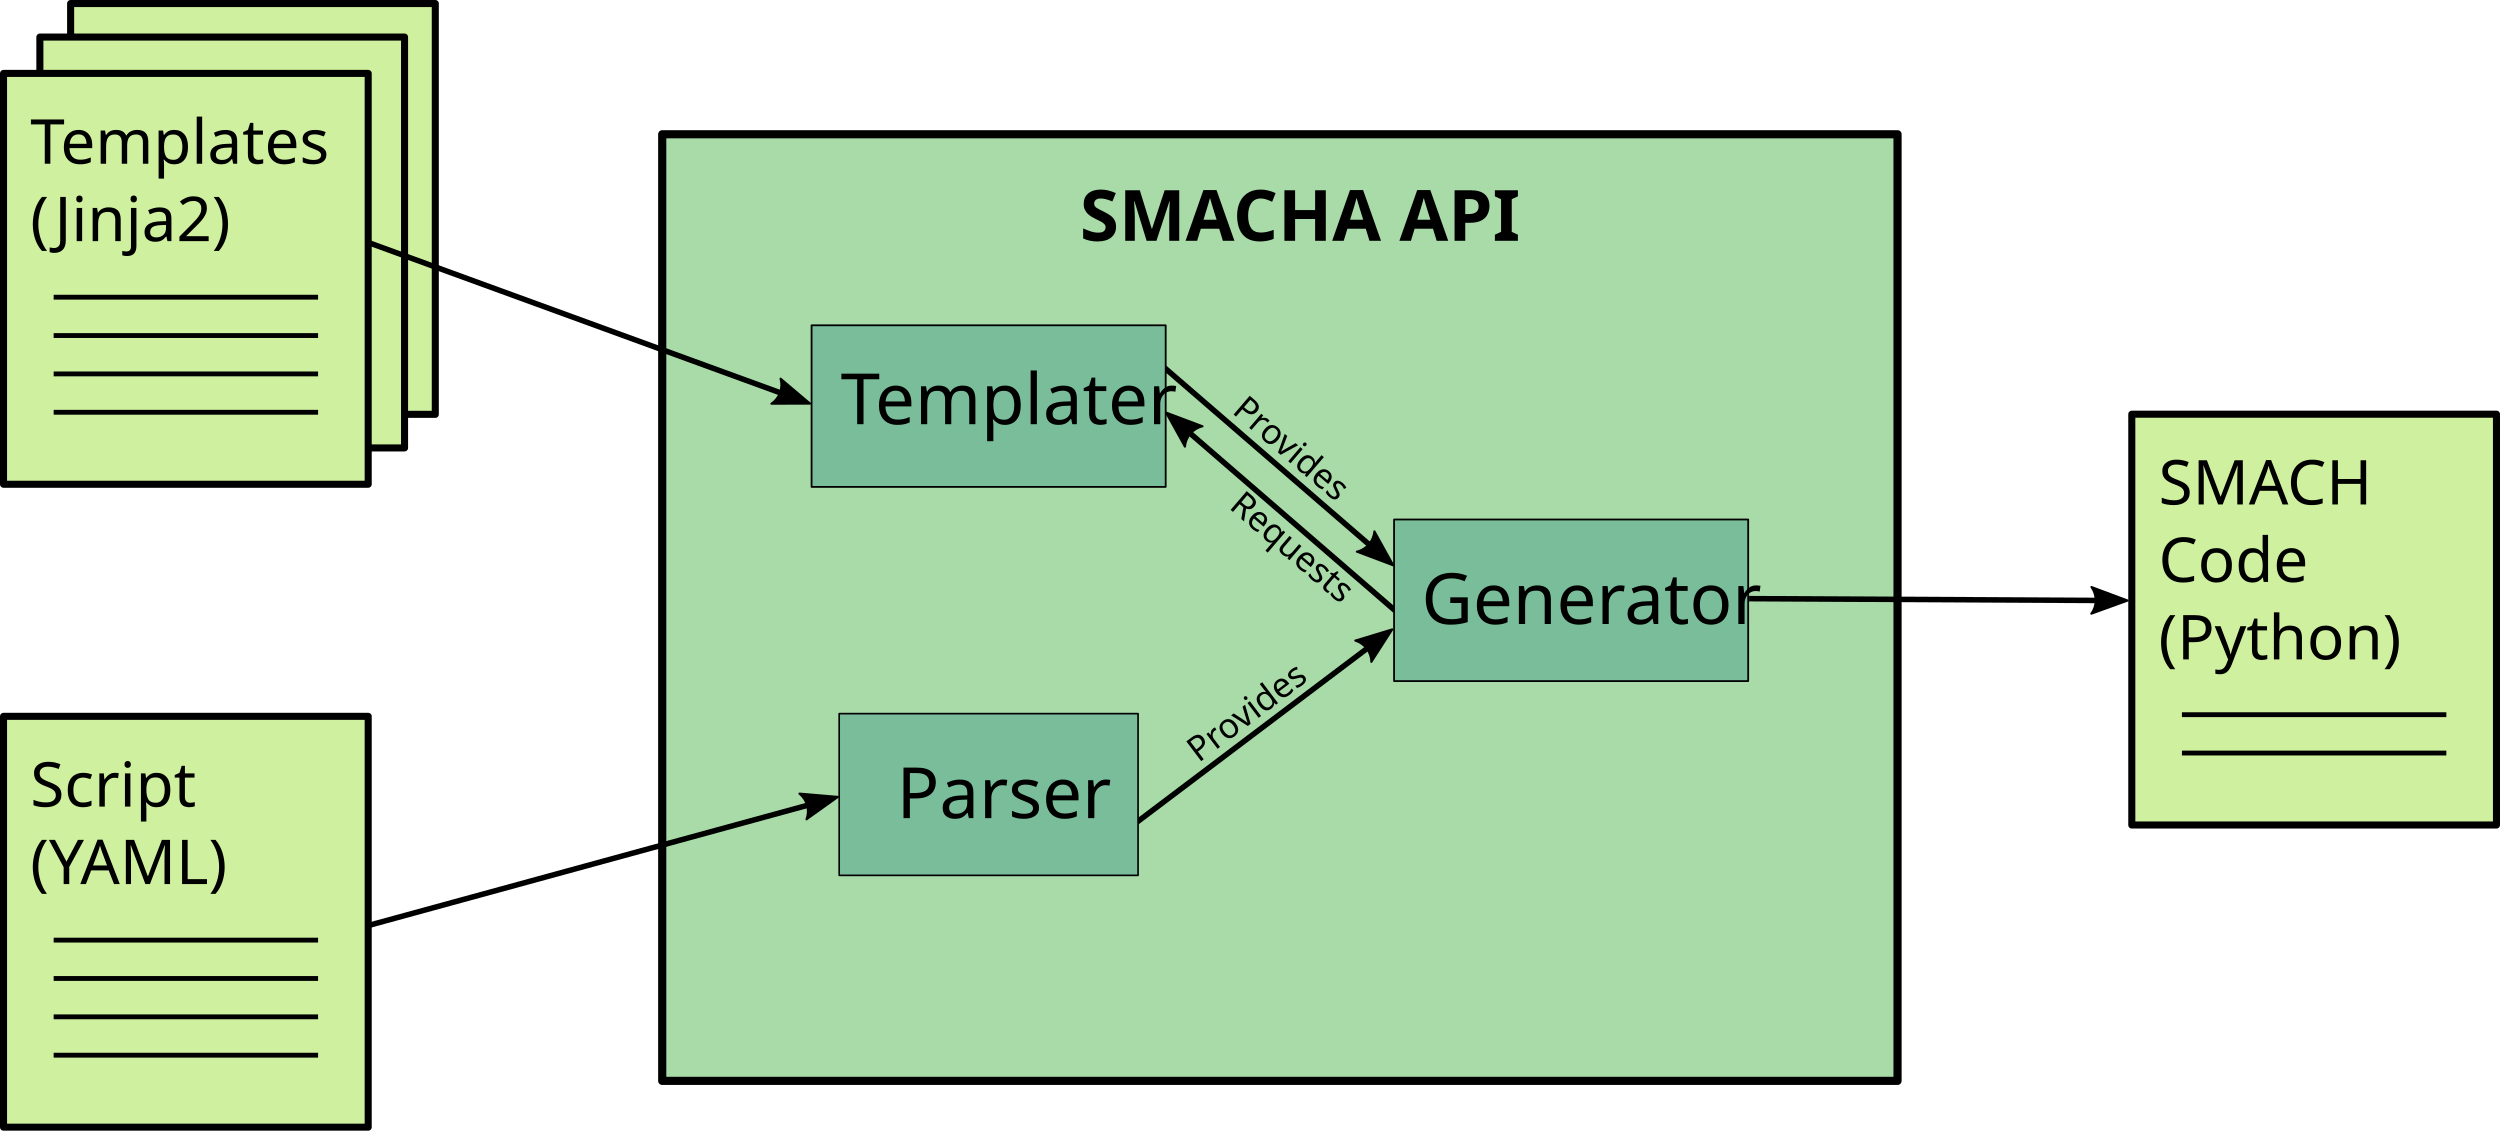
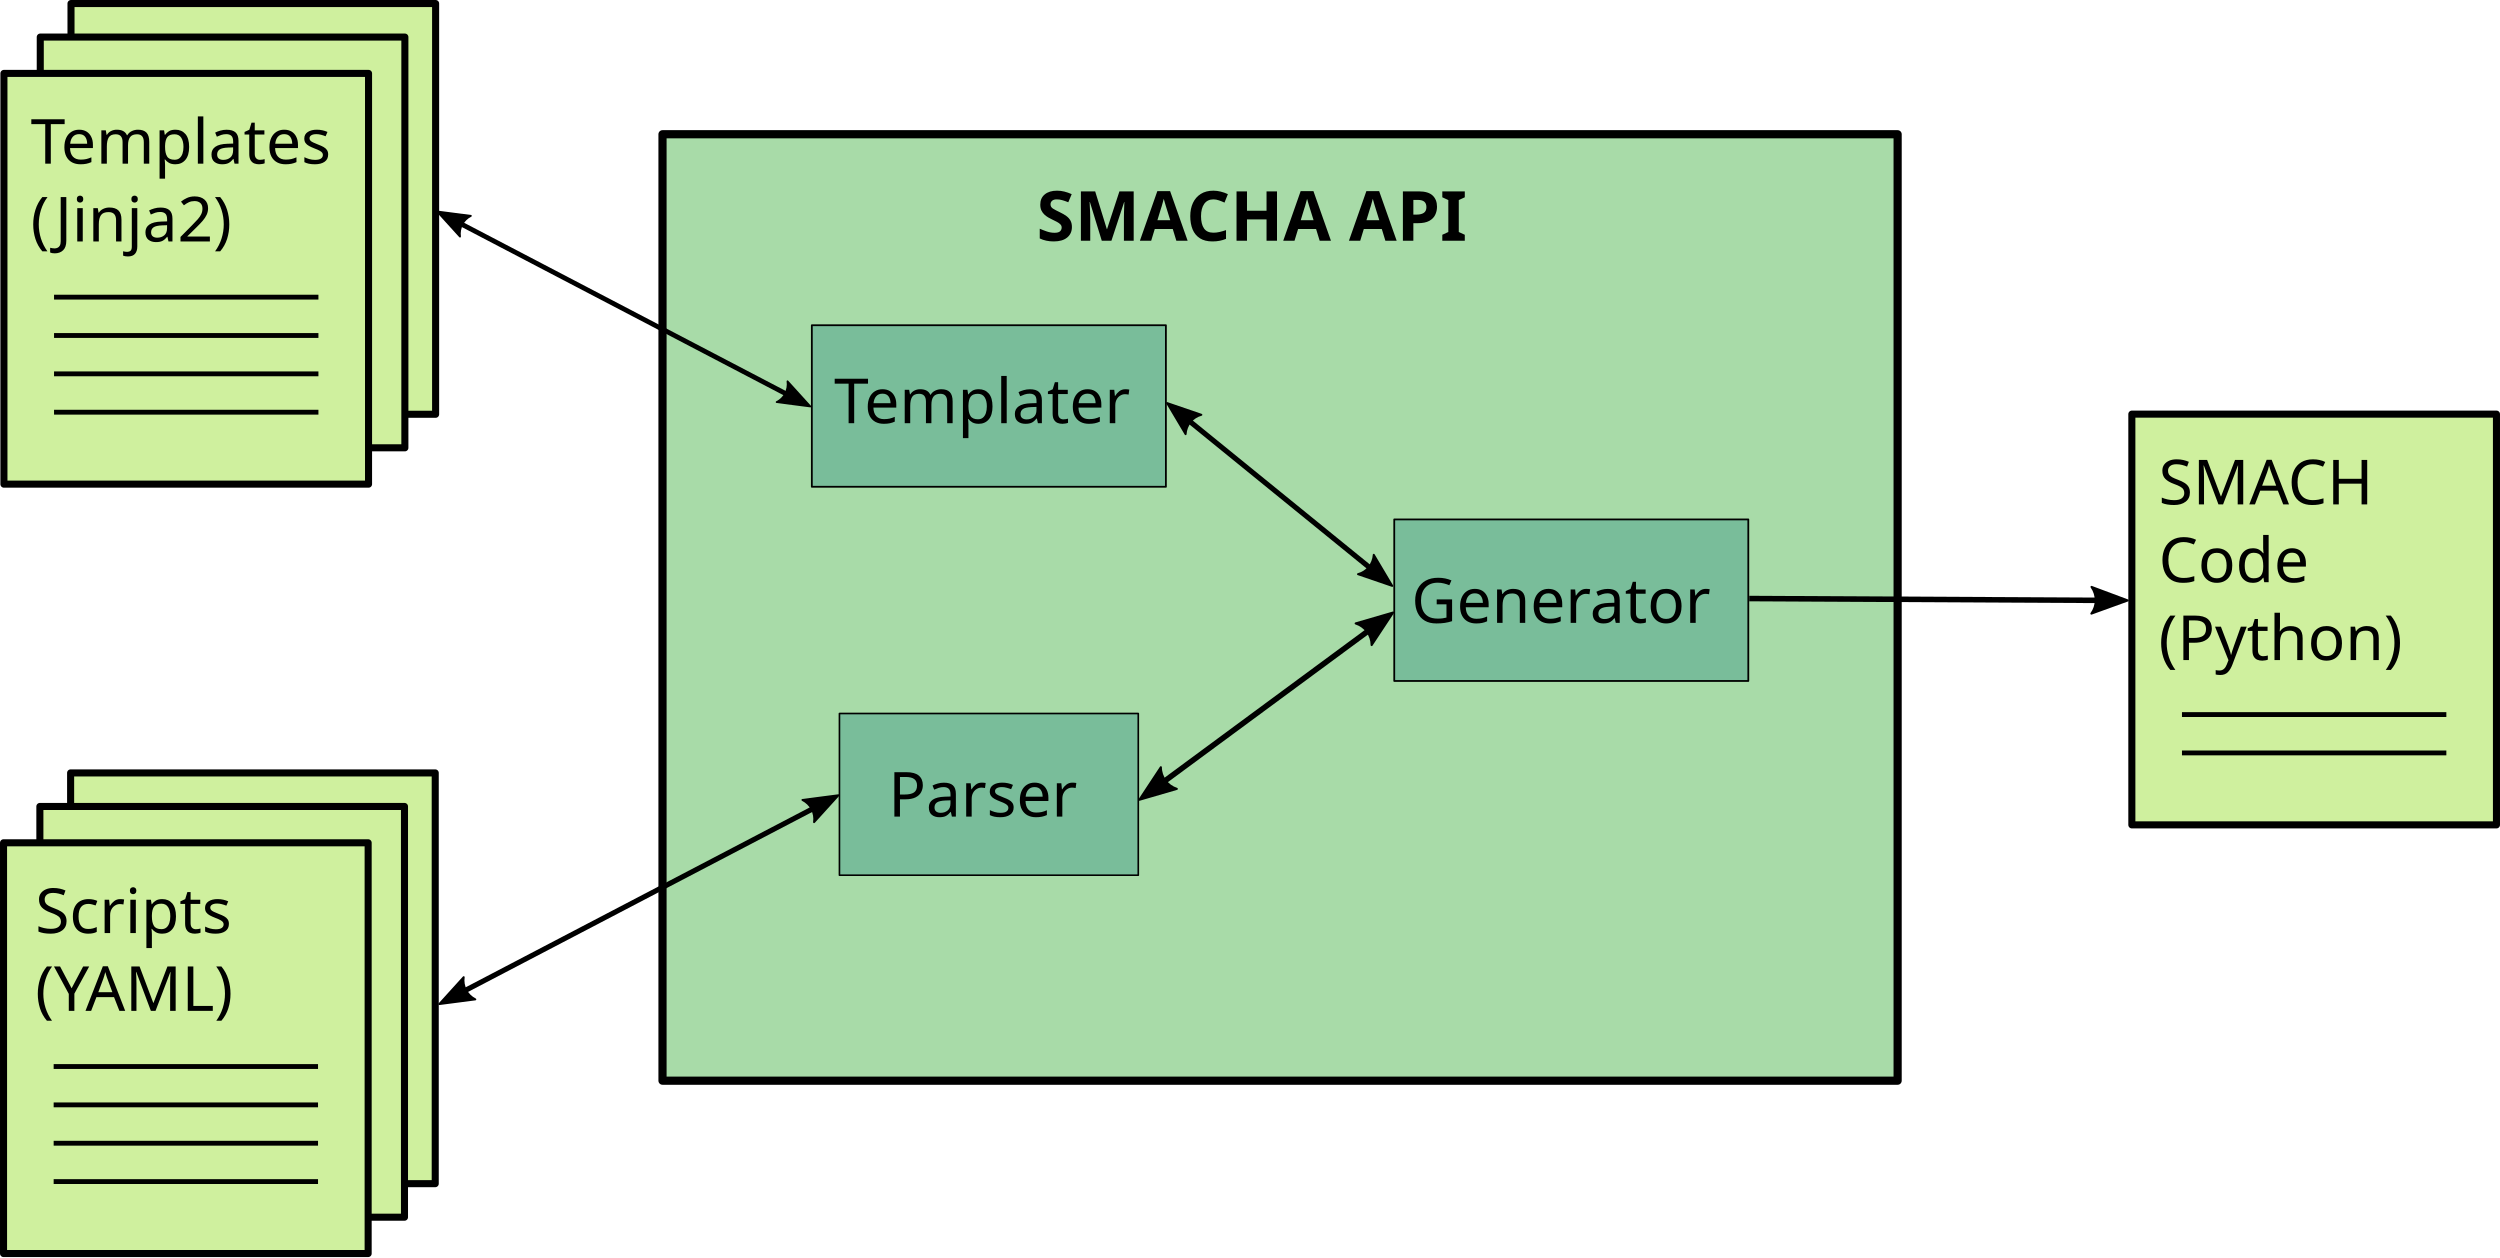
- <svg xmlns="http://www.w3.org/2000/svg" width="254.959mm" height="115.313mm" viewBox="0 0 903.399 408.589" id="svg3338" version="1.1">
+ <svg xmlns="http://www.w3.org/2000/svg" width="254.999mm" height="128.221mm" viewBox="0 0 903.539 454.328" id="svg3338" version="1.1">
  <defs id="defs3340">
+     <marker style="overflow:visible" id="marker16887" refX="0" refY="0" orient="auto">
+       <path transform="scale(0.6,0.6)" d="M 8.719,4.034 -2.207,0.016 8.719,-4.002 c -1.745,2.372 -1.735,5.617 -6e-7,8.035 z" style="fill:#000000;fill-opacity:1;fill-rule:evenodd;stroke:#000000;stroke-width:0.625;stroke-linejoin:round;stroke-opacity:1" id="path16889" />
+     </marker>
+     <marker style="overflow:visible" id="marker15389" refX="0" refY="0" orient="auto">
+       <path transform="scale(0.6,0.6)" d="M 8.719,4.034 -2.207,0.016 8.719,-4.002 c -1.745,2.372 -1.735,5.617 -6e-7,8.035 z" style="fill:#000000;fill-opacity:1;fill-rule:evenodd;stroke:#000000;stroke-width:0.625;stroke-linejoin:round;stroke-opacity:1" id="path15391" />
+     </marker>
+     <marker orient="auto" refY="0" refX="0" id="Arrow2Mstart" style="overflow:visible">
+       <path id="path7914" style="fill:#000000;fill-opacity:1;fill-rule:evenodd;stroke:#000000;stroke-width:0.625;stroke-linejoin:round;stroke-opacity:1" d="M 8.719,4.034 -2.207,0.016 8.719,-4.002 c -1.745,2.372 -1.735,5.617 -6e-7,8.035 z" transform="scale(0.6,0.6)" />
+     </marker>
+     <marker style="overflow:visible" id="marker7384" refX="0" refY="0" orient="auto">
+       <path transform="scale(-0.6,-0.6)" d="M 8.719,4.034 -2.207,0.016 8.719,-4.002 c -1.745,2.372 -1.735,5.617 -6e-7,8.035 z" style="fill:#000000;fill-opacity:1;fill-rule:evenodd;stroke:#000000;stroke-width:0.625;stroke-linejoin:round;stroke-opacity:1" id="path7386" />
+     </marker>
    <marker orient="auto" refY="0" refX="0" id="Arrow2Mend" style="overflow:visible">
      <path id="path4763" style="fill:#000000;fill-opacity:1;fill-rule:evenodd;stroke:#000000;stroke-width:0.625;stroke-linejoin:round;stroke-opacity:1" d="M 8.719,4.034 -2.207,0.016 8.719,-4.002 c -1.745,2.372 -1.735,5.617 -6e-7,8.035 z" transform="scale(-0.6,-0.6)" />
    </marker>
    <marker orient="auto" refY="0" refX="0" id="marker6614" style="overflow:visible">
      <path id="path6616" d="m 5.77,0 -8.65,5 0,-10 8.65,5 z" style="fill:#000000;fill-opacity:1;fill-rule:evenodd;stroke:#000000;stroke-width:1pt;stroke-opacity:1" transform="scale(0.8,0.8)" />
    </marker>
    <marker orient="auto" refY="0" refX="0" id="marker6562" style="overflow:visible">
      <path id="path6564" style="fill:#000000;fill-opacity:1;fill-rule:evenodd;stroke:#000000;stroke-width:0.625;stroke-linejoin:round;stroke-opacity:1" d="M 8.719,4.034 -2.207,0.016 8.719,-4.002 c -1.745,2.372 -1.735,5.617 -6e-7,8.035 z" transform="matrix(-1.1,0,0,-1.1,-1.1,0)" />
    </marker>
    <marker orient="auto" refY="0" refX="0" id="marker6516" style="overflow:visible">
      <path id="path6518" style="fill:#000000;fill-opacity:1;fill-rule:evenodd;stroke:#000000;stroke-width:0.625;stroke-linejoin:round;stroke-opacity:1" d="M 8.719,4.034 -2.207,0.016 8.719,-4.002 c -1.745,2.372 -1.735,5.617 -6e-7,8.035 z" transform="matrix(-1.1,0,0,-1.1,-1.1,0)" />
    </marker>
    <marker orient="auto" refY="0" refX="0" id="TriangleOutM" style="overflow:visible">
      <path id="path4881" d="m 5.77,0 -8.65,5 0,-10 8.65,5 z" style="fill:#000000;fill-opacity:1;fill-rule:evenodd;stroke:#000000;stroke-width:1pt;stroke-opacity:1" transform="scale(0.4,0.4)" />
    </marker>
    <marker orient="auto" refY="0" refX="0" id="TriangleOutL" style="overflow:visible">
      <path id="path4878" d="m 5.77,0 -8.65,5 0,-10 8.65,5 z" style="fill:#000000;fill-opacity:1;fill-rule:evenodd;stroke:#000000;stroke-width:1pt;stroke-opacity:1" transform="scale(0.8,0.8)" />
    </marker>
    <marker orient="auto" refY="0" refX="0" id="Arrow2Lend" style="overflow:visible">
      <path id="path4757" style="fill:#000000;fill-opacity:1;fill-rule:evenodd;stroke:#000000;stroke-width:0.625;stroke-linejoin:round;stroke-opacity:1" d="M 8.719,4.034 -2.207,0.016 8.719,-4.002 c -1.745,2.372 -1.735,5.617 -6e-7,8.035 z" transform="matrix(-1.1,0,0,-1.1,-1.1,0)" />
    </marker>
    <marker orient="auto" refY="0" refX="0" id="Arrow1Lend" style="overflow:visible">
      <path id="path4739" d="M 0,0 5,-5 -12.5,0 5,5 0,0 Z" style="fill:#000000;fill-opacity:1;fill-rule:evenodd;stroke:#000000;stroke-width:1pt;stroke-opacity:1" transform="matrix(-0.8,0,0,-0.8,-10,0)" />
    </marker>
-     <marker orient="auto" refY="0" refX="0" id="Arrow2Mend-1" style="overflow:visible">
-       <path id="path4763-2" style="fill:#000000;fill-opacity:1;fill-rule:evenodd;stroke:#000000;stroke-width:0.625;stroke-linejoin:round;stroke-opacity:1" d="M 8.719,4.034 -2.207,0.016 8.719,-4.002 c -1.745,2.372 -1.735,5.617 -6e-7,8.035 z" transform="scale(-0.6,-0.6)" />
-     </marker>
    <marker orient="auto" refY="0" refX="0" id="Arrow2Mend-3" style="overflow:visible">
      <path id="path4763-1" style="fill:#000000;fill-opacity:1;fill-rule:evenodd;stroke:#000000;stroke-width:0.625;stroke-linejoin:round;stroke-opacity:1" d="M 8.719,4.034 -2.207,0.016 8.719,-4.002 c -1.745,2.372 -1.735,5.617 -6e-7,8.035 z" transform="scale(-0.6,-0.6)" />
    </marker>
    <marker orient="auto" refY="0" refX="0" id="Arrow2Mend-3-7" style="overflow:visible">
      <path id="path4763-1-8" style="fill:#000000;fill-opacity:1;fill-rule:evenodd;stroke:#000000;stroke-width:0.625;stroke-linejoin:round;stroke-opacity:1" d="M 8.719,4.034 -2.207,0.016 8.719,-4.002 c -1.745,2.372 -1.735,5.617 -6e-7,8.035 z" transform="scale(-0.6,-0.6)" />
    </marker>
    <marker orient="auto" refY="0" refX="0" id="Arrow2Mend-3-5" style="overflow:visible">
      <path id="path4763-1-0" style="fill:#000000;fill-opacity:1;fill-rule:evenodd;stroke:#000000;stroke-width:0.625;stroke-linejoin:round;stroke-opacity:1" d="M 8.719,4.034 -2.207,0.016 8.719,-4.002 c -1.745,2.372 -1.735,5.617 -6e-7,8.035 z" transform="scale(-0.6,-0.6)" />
    </marker>
    <marker orient="auto" refY="0" refX="0" id="Arrow2Mend-3-9" style="overflow:visible">
      <path id="path4763-1-1" style="fill:#000000;fill-opacity:1;fill-rule:evenodd;stroke:#000000;stroke-width:0.625;stroke-linejoin:round;stroke-opacity:1" d="M 8.719,4.034 -2.207,0.016 8.719,-4.002 c -1.745,2.372 -1.735,5.617 -6e-7,8.035 z" transform="scale(-0.6,-0.6)" />
    </marker>
    <marker orient="auto" refY="0" refX="0" id="Arrow2Mend-3-3" style="overflow:visible">
      <path id="path4763-1-82" style="fill:#000000;fill-opacity:1;fill-rule:evenodd;stroke:#000000;stroke-width:0.625;stroke-linejoin:round;stroke-opacity:1" d="M 8.719,4.034 -2.207,0.016 8.719,-4.002 c -1.745,2.372 -1.735,5.617 -6e-7,8.035 z" transform="scale(-0.6,-0.6)" />
    </marker>
+     <marker orient="auto" refY="0" refX="0" id="Arrow2Mend-3-7-2" style="overflow:visible">
+       <path id="path4763-1-8-7" style="fill:#000000;fill-opacity:1;fill-rule:evenodd;stroke:#000000;stroke-width:0.625;stroke-linejoin:round;stroke-opacity:1" d="M 8.719,4.034 -2.207,0.016 8.719,-4.002 c -1.745,2.372 -1.735,5.617 -6e-7,8.035 z" transform="scale(-0.6,-0.6)" />
+     </marker>
+     <marker orient="auto" refY="0" refX="0" id="Arrow2Mend-3-7-9" style="overflow:visible">
+       <path id="path4763-1-8-3" style="fill:#000000;fill-opacity:1;fill-rule:evenodd;stroke:#000000;stroke-width:0.625;stroke-linejoin:round;stroke-opacity:1" d="M 8.719,4.034 -2.207,0.016 8.719,-4.002 c -1.745,2.372 -1.735,5.617 -6e-7,8.035 z" transform="scale(-0.6,-0.6)" />
+     </marker>
+     <marker orient="auto" refY="0" refX="0" id="Arrow2Mstart-0" style="overflow:visible">
+       <path id="path7914-6" style="fill:#000000;fill-opacity:1;fill-rule:evenodd;stroke:#000000;stroke-width:0.625;stroke-linejoin:round;stroke-opacity:1" d="M 8.719,4.034 -2.207,0.016 8.719,-4.002 c -1.745,2.372 -1.735,5.617 -6e-7,8.035 z" transform="scale(0.6,0.6)" />
+     </marker>
+     <marker orient="auto" refY="0" refX="0" id="Arrow2Mend-3-2" style="overflow:visible">
+       <path id="path4763-1-6" style="fill:#000000;fill-opacity:1;fill-rule:evenodd;stroke:#000000;stroke-width:0.625;stroke-linejoin:round;stroke-opacity:1" d="M 8.719,4.034 -2.207,0.016 8.719,-4.002 c -1.745,2.372 -1.735,5.617 -6e-7,8.035 z" transform="scale(-0.6,-0.6)" />
+     </marker>
+     <marker style="overflow:visible" id="marker15389-8" refX="0" refY="0" orient="auto">
+       <path transform="scale(0.6,0.6)" d="M 8.719,4.034 -2.207,0.016 8.719,-4.002 c -1.745,2.372 -1.735,5.617 -6e-7,8.035 z" style="fill:#000000;fill-opacity:1;fill-rule:evenodd;stroke:#000000;stroke-width:0.625;stroke-linejoin:round;stroke-opacity:1" id="path15391-7" />
+     </marker>
+     <marker orient="auto" refY="0" refX="0" id="Arrow2Mend-9" style="overflow:visible">
+       <path id="path4763-2" style="fill:#000000;fill-opacity:1;fill-rule:evenodd;stroke:#000000;stroke-width:0.625;stroke-linejoin:round;stroke-opacity:1" d="M 8.719,4.034 -2.207,0.016 8.719,-4.002 c -1.745,2.372 -1.735,5.617 -6e-7,8.035 z" transform="scale(-0.6,-0.6)" />
+     </marker>
+     <marker style="overflow:visible" id="marker15389-2" refX="0" refY="0" orient="auto">
+       <path transform="scale(0.6,0.6)" d="M 8.719,4.034 -2.207,0.016 8.719,-4.002 c -1.745,2.372 -1.735,5.617 -6e-7,8.035 z" style="fill:#000000;fill-opacity:1;fill-rule:evenodd;stroke:#000000;stroke-width:0.625;stroke-linejoin:round;stroke-opacity:1" id="path15391-3" />
+     </marker>
+     <marker orient="auto" refY="0" refX="0" id="Arrow2Mend-7" style="overflow:visible">
+       <path id="path4763-5" style="fill:#000000;fill-opacity:1;fill-rule:evenodd;stroke:#000000;stroke-width:0.625;stroke-linejoin:round;stroke-opacity:1" d="M 8.719,4.034 -2.207,0.016 8.719,-4.002 c -1.745,2.372 -1.735,5.617 -6e-7,8.035 z" transform="scale(-0.6,-0.6)" />
+     </marker>
  </defs>
-   <g id="layer1" transform="translate(-81.16754,-460.7655)">
+   <g id="layer1" transform="translate(-81.02716,-460.7656)">
    <text xml:space="preserve" style="font-style:italic;font-variant:normal;font-weight:normal;font-stretch:normal;font-size:40px;line-height:125%;font-family:'Myriad Pro';-inkscape-font-specification:'Sans Italic';letter-spacing:0px;word-spacing:0px;fill:#000000;fill-opacity:1;stroke:none;stroke-width:1px;stroke-linecap:butt;stroke-linejoin:miter;stroke-opacity:1" x="268.701" y="513.951" id="text4163">
      <tspan id="tspan4165" x="268.701" y="513.951" />
    </text>
-     <text xml:space="preserve" style="font-style:normal;font-variant:normal;font-weight:normal;font-stretch:normal;font-size:15px;line-height:125%;font-family:'Myriad Pro';-inkscape-font-specification:'Myriad Pro';letter-spacing:0px;word-spacing:0px;fill:#000000;fill-opacity:1;stroke:none;stroke-width:1px;stroke-linecap:butt;stroke-linejoin:miter;stroke-opacity:1;" x="265.67" y="473.545" id="text4167">
+     <text xml:space="preserve" style="font-style:normal;font-variant:normal;font-weight:normal;font-stretch:normal;font-size:15px;line-height:125%;font-family:'Myriad Pro';-inkscape-font-specification:'Myriad Pro';letter-spacing:0px;word-spacing:0px;fill:#000000;fill-opacity:1;stroke:none;stroke-width:1px;stroke-linecap:butt;stroke-linejoin:miter;stroke-opacity:1" x="265.67" y="473.545" id="text4167">
      <tspan id="tspan4169" x="265.67" y="473.545" />
    </text>
    <rect style="opacity:1;fill:#a8dba8;fill-opacity:1;stroke:#000000;stroke-width:2.953;stroke-linecap:butt;stroke-linejoin:round;stroke-miterlimit:10;stroke-dasharray:none;stroke-dashoffset:0;stroke-opacity:1" id="rect3346-3" width="446.396" height="342.058" x="320.466" y="509.286" ry="78.56" rx="0" />
-     <path style="fill:none;fill-rule:evenodd;stroke:#000000;stroke-width:2;stroke-linecap:butt;stroke-linejoin:miter;stroke-miterlimit:4;stroke-dasharray:none;stroke-opacity:1;marker-end:url(#Arrow2Mend-3-7)" d="m 491.973,757.872 90.209,-68.064" id="path4730-94-4" />
-     <g id="g4694">
-       <rect rx="0" ry="13.42" y="718.647" x="384.416" height="58.432" width="108.004" id="rect3346" style="opacity:1;fill:#79bd9a;fill-opacity:1;stroke:#000000;stroke-width:0.6;stroke-linecap:butt;stroke-linejoin:round;stroke-miterlimit:10;stroke-dasharray:none;stroke-dashoffset:0;stroke-opacity:1" />
-       <text id="text4171" y="756.402" x="405.172" style="font-style:italic;font-variant:normal;font-weight:normal;font-stretch:normal;font-size:25.565px;line-height:125%;font-family:'Myriad Pro';-inkscape-font-specification:'Sans Italic';letter-spacing:0px;word-spacing:0px;fill:#000000;fill-opacity:1;stroke:none;stroke-width:1px;stroke-linecap:butt;stroke-linejoin:miter;stroke-opacity:1" xml:space="preserve">
-         <tspan style="font-style:normal;font-variant:normal;font-weight:normal;font-stretch:normal;font-family:'Myriad Pro';-inkscape-font-specification:'Myriad Pro'" y="756.402" x="405.172" id="tspan4173">Parser</tspan>
-       </text>
-     </g>
-     <path style="fill:none;fill-rule:evenodd;stroke:#000000;stroke-width:2.013;stroke-linecap:butt;stroke-linejoin:miter;stroke-miterlimit:4;stroke-dasharray:none;stroke-opacity:1;marker-end:url(#Arrow2Mend-3)" d="m 501.93,593.624 80.683,69.714" id="path4730-94" />
-     <g id="g4699">
-       <rect rx="0" ry="13.409" y="578.315" x="374.436" height="58.385" width="127.963" id="rect3346-5" style="opacity:1;fill:#79bd9a;fill-opacity:1;stroke:#000000;stroke-width:0.653;stroke-linecap:butt;stroke-linejoin:round;stroke-miterlimit:10;stroke-dasharray:none;stroke-dashoffset:0;stroke-opacity:1" />
-       <text id="text4171-6" y="614.053" x="384.959" style="font-style:italic;font-variant:normal;font-weight:normal;font-stretch:normal;font-size:25.565px;line-height:125%;font-family:'Myriad Pro';-inkscape-font-specification:'Sans Italic';letter-spacing:0px;word-spacing:0px;fill:#000000;fill-opacity:1;stroke:none;stroke-width:1px;stroke-linecap:butt;stroke-linejoin:miter;stroke-opacity:1" xml:space="preserve">
-         <tspan style="font-style:normal;font-variant:normal;font-weight:normal;font-stretch:normal;font-family:'Myriad Pro';-inkscape-font-specification:'Myriad Pro'" y="614.053" x="384.959" id="tspan4173-7">Templater</tspan>
-       </text>
-     </g>
-     <path style="fill:none;fill-rule:evenodd;stroke:#000000;stroke-width:2.016;stroke-linecap:butt;stroke-linejoin:miter;stroke-miterlimit:4;stroke-dasharray:none;stroke-opacity:1;marker-end:url(#Arrow2Mend-3-3)" d="M 585.336,681.442 504.564,611.577" id="path4730-94-8" />
-     <g id="g4704">
-       <rect rx="0" ry="13.409" y="648.494" x="584.929" height="58.385" width="127.963" id="rect3346-5-5" style="opacity:1;fill:#79bd9a;fill-opacity:1;stroke:#000000;stroke-width:0.653;stroke-linecap:butt;stroke-linejoin:round;stroke-miterlimit:10;stroke-dasharray:none;stroke-dashoffset:0;stroke-opacity:1" />
-       <text id="text4171-6-6" y="686.251" x="594.829" style="font-style:italic;font-variant:normal;font-weight:normal;font-stretch:normal;font-size:25.565px;line-height:125%;font-family:'Myriad Pro';-inkscape-font-specification:'Sans Italic';letter-spacing:0px;word-spacing:0px;fill:#000000;fill-opacity:1;stroke:none;stroke-width:1px;stroke-linecap:butt;stroke-linejoin:miter;stroke-opacity:1" xml:space="preserve">
-         <tspan style="font-style:normal;font-variant:normal;font-weight:normal;font-stretch:normal;font-family:'Myriad Pro';-inkscape-font-specification:'Myriad Pro'" y="686.251" x="594.829" id="tspan4173-7-2">Generator</tspan>
-       </text>
-     </g>
-     <text xml:space="preserve" style="font-style:italic;font-variant:normal;font-weight:normal;font-stretch:normal;font-size:25.565px;line-height:125%;font-family:'Myriad Pro';-inkscape-font-specification:'Sans Italic';letter-spacing:0px;word-spacing:0px;fill:#000000;fill-opacity:1;stroke:none;stroke-width:1px;stroke-linecap:butt;stroke-linejoin:miter;stroke-opacity:1" x="471.397" y="547.77" id="text4171-6-9">
-       <tspan id="tspan4173-7-1" x="471.397" y="547.77" style="font-style:normal;font-variant:normal;font-weight:bold;font-stretch:normal;font-family:'Myriad Pro';-inkscape-font-specification:'Myriad Pro'">SMACHA API</tspan>
+     <path style="fill:none;fill-rule:evenodd;stroke:#000000;stroke-width:2.015;stroke-linecap:butt;stroke-linejoin:miter;stroke-miterlimit:4;stroke-dasharray:none;stroke-opacity:1;marker-start:url(#Arrow2Mstart-0);marker-end:url(#Arrow2Mend-3-2)" d="m 494.964,748.209 87.407,-64.46" id="path4730-94-1" />
+     <rect style="opacity:1;fill:#79bd9a;fill-opacity:1;stroke:#000000;stroke-width:0.6;stroke-linecap:butt;stroke-linejoin:round;stroke-miterlimit:10;stroke-dasharray:none;stroke-dashoffset:0;stroke-opacity:1" id="rect3346" width="108.004" height="58.432" x="384.416" y="718.647" ry="13.42" rx="0" />
+     <text xml:space="preserve" style="font-style:italic;font-variant:normal;font-weight:normal;font-stretch:normal;font-size:25.565px;line-height:125%;font-family:'Myriad Pro';-inkscape-font-specification:'Sans Italic';letter-spacing:0px;word-spacing:0px;fill:#000000;fill-opacity:1;stroke:none;stroke-width:1px;stroke-linecap:butt;stroke-linejoin:miter;stroke-opacity:1" x="402.081" y="755.905" id="text4171">
+       <tspan id="tspan4173" x="402.081" y="755.905" style="font-style:normal;font-variant:normal;font-weight:normal;font-stretch:normal;font-size:22.5px;font-family:'Myriad Pro';-inkscape-font-specification:'Myriad Pro'">Parser</tspan>
    </text>
-     <g id="g4632">
-       <g transform="translate(-34,0)" id="g4620">
-         <g id="g4573" transform="translate(0,-9.509034)">
-           <rect rx="0" ry="0" y="729.132" x="116.444" height="148.455" width="131.777" id="rect4362" style="opacity:1;fill:#cff09e;fill-opacity:1;stroke:#000000;stroke-width:2.553;stroke-linecap:butt;stroke-linejoin:round;stroke-miterlimit:10;stroke-dasharray:none;stroke-dashoffset:0;stroke-opacity:1" />
-           <text id="text4171-6-0" y="761.758" x="126.126" style="font-style:italic;font-variant:normal;font-weight:normal;font-stretch:normal;font-size:22.391px;line-height:125%;font-family:'Myriad Pro';-inkscape-font-specification:'Sans Italic';letter-spacing:0px;word-spacing:0px;fill:#000000;fill-opacity:1;stroke:none;stroke-width:1px;stroke-linecap:butt;stroke-linejoin:miter;stroke-opacity:1" xml:space="preserve">
-             <tspan id="tspan4418" style="font-style:normal;font-variant:normal;font-weight:normal;font-stretch:normal;font-family:'Myriad Pro';-inkscape-font-specification:'Myriad Pro'" y="761.758" x="126.126">Script</tspan>
-             <tspan style="font-style:normal;font-variant:normal;font-weight:normal;font-stretch:normal;font-family:'Myriad Pro';-inkscape-font-specification:'Myriad Pro'" y="789.747" x="126.126" id="tspan4316">(YAML)</tspan>
-           </text>
-           <g transform="matrix(0.8758449,0,0,0.8758449,-11.42485,257.2244)" id="g4453">
-             <path style="fill:none;fill-rule:evenodd;stroke:#000000;stroke-width:2;stroke-linecap:butt;stroke-linejoin:miter;stroke-miterlimit:4;stroke-dasharray:none;stroke-opacity:1" d="m 166.675,631.129 109.096,0" id="path4424" />
-             <path style="fill:none;fill-rule:evenodd;stroke:#000000;stroke-width:2;stroke-linecap:butt;stroke-linejoin:miter;stroke-miterlimit:4;stroke-dasharray:none;stroke-opacity:1" d="m 166.675,678.606 109.096,0" id="path4424-3" />
-             <path style="fill:none;fill-rule:evenodd;stroke:#000000;stroke-width:2;stroke-linecap:butt;stroke-linejoin:miter;stroke-miterlimit:4;stroke-dasharray:none;stroke-opacity:1" d="m 166.675,646.954 109.096,0" id="path4424-6" />
-             <path style="fill:none;fill-rule:evenodd;stroke:#000000;stroke-width:2;stroke-linecap:butt;stroke-linejoin:miter;stroke-miterlimit:4;stroke-dasharray:none;stroke-opacity:1" d="m 166.675,662.78 109.096,0" id="path4424-0" />
-           </g>
-         </g>
-       </g>
-       <g transform="translate(-44.6066,0)" id="g4606">
-         <g id="g4584" transform="translate(0,-5.965754)">
-           <rect rx="0" ry="0" y="468.008" x="151.294" height="148.455" width="131.777" id="rect4362-6-2-3" style="opacity:1;fill:#cff09e;fill-opacity:1;stroke:#000000;stroke-width:2.553;stroke-linecap:butt;stroke-linejoin:round;stroke-miterlimit:10;stroke-dasharray:none;stroke-dashoffset:0;stroke-opacity:1" />
-           <rect rx="0" ry="0" y="480.129" x="140.182" height="148.455" width="131.777" id="rect4362-6-2" style="opacity:1;fill:#cff09e;fill-opacity:1;stroke:#000000;stroke-width:2.553;stroke-linecap:butt;stroke-linejoin:round;stroke-miterlimit:10;stroke-dasharray:none;stroke-dashoffset:0;stroke-opacity:1" />
-           <rect rx="0" ry="0" y="493.261" x="127.05" height="148.455" width="131.777" id="rect4362-6" style="opacity:1;fill:#cff09e;fill-opacity:1;stroke:#000000;stroke-width:2.553;stroke-linecap:butt;stroke-linejoin:round;stroke-miterlimit:10;stroke-dasharray:none;stroke-dashoffset:0;stroke-opacity:1" />
-           <text id="text4171-6-0-2" y="525.888" x="136.733" style="font-style:italic;font-variant:normal;font-weight:normal;font-stretch:normal;font-size:22.391px;line-height:125%;font-family:'Myriad Pro';-inkscape-font-specification:'Sans Italic';letter-spacing:0px;word-spacing:0px;fill:#000000;fill-opacity:1;stroke:none;stroke-width:1px;stroke-linecap:butt;stroke-linejoin:miter;stroke-opacity:1" xml:space="preserve">
-             <tspan id="tspan4418-1" style="font-style:normal;font-variant:normal;font-weight:normal;font-stretch:normal;font-family:'Myriad Pro';-inkscape-font-specification:'Myriad Pro'" y="525.888" x="136.733">Templates</tspan>
-             <tspan style="font-style:normal;font-variant:normal;font-weight:normal;font-stretch:normal;font-family:'Myriad Pro';-inkscape-font-specification:'Myriad Pro'" y="553.877" x="136.733" id="tspan4314">(Jinja2)</tspan>
-           </text>
-           <g transform="matrix(0.8758449,0,0,0.8758449,-0.8182525,21.35371)" id="g4453-8">
-             <path style="fill:none;fill-rule:evenodd;stroke:#000000;stroke-width:2;stroke-linecap:butt;stroke-linejoin:miter;stroke-miterlimit:4;stroke-dasharray:none;stroke-opacity:1" d="m 166.675,631.129 109.096,0" id="path4424-7" />
-             <path style="fill:none;fill-rule:evenodd;stroke:#000000;stroke-width:2;stroke-linecap:butt;stroke-linejoin:miter;stroke-miterlimit:4;stroke-dasharray:none;stroke-opacity:1" d="m 166.675,678.606 109.096,0" id="path4424-3-9" />
-             <path style="fill:none;fill-rule:evenodd;stroke:#000000;stroke-width:2;stroke-linecap:butt;stroke-linejoin:miter;stroke-miterlimit:4;stroke-dasharray:none;stroke-opacity:1" d="m 166.675,646.954 109.096,0" id="path4424-6-2" />
-             <path style="fill:none;fill-rule:evenodd;stroke:#000000;stroke-width:2;stroke-linecap:butt;stroke-linejoin:miter;stroke-miterlimit:4;stroke-dasharray:none;stroke-opacity:1" d="m 166.675,662.78 109.096,0" id="path4424-0-0" />
-           </g>
-         </g>
-       </g>
+     <path style="fill:none;fill-rule:evenodd;stroke:#000000;stroke-width:1.875;stroke-linecap:butt;stroke-linejoin:miter;stroke-miterlimit:4;stroke-dasharray:none;stroke-opacity:1;marker-start:url(#Arrow2Mstart);marker-end:url(#Arrow2Mend-3)" d="m 504.77,607.984 77.502,62.992" id="path4730-94" />
+     <rect style="opacity:1;fill:#79bd9a;fill-opacity:1;stroke:#000000;stroke-width:0.653;stroke-linecap:butt;stroke-linejoin:round;stroke-miterlimit:10;stroke-dasharray:none;stroke-dashoffset:0;stroke-opacity:1" id="rect3346-5" width="127.963" height="58.385" x="374.436" y="578.315" ry="13.409" rx="0" />
+     <text xml:space="preserve" style="font-style:italic;font-variant:normal;font-weight:normal;font-stretch:normal;font-size:25.565px;line-height:125%;font-family:'Myriad Pro';-inkscape-font-specification:'Sans Italic';letter-spacing:0px;word-spacing:0px;fill:#000000;fill-opacity:1;stroke:none;stroke-width:1px;stroke-linecap:butt;stroke-linejoin:miter;stroke-opacity:1" x="382.476" y="613.715" id="text4171-6">
+       <tspan id="tspan4173-7" x="382.476" y="613.715" style="font-style:normal;font-variant:normal;font-weight:normal;font-stretch:normal;font-size:22.5px;font-family:'Myriad Pro';-inkscape-font-specification:'Myriad Pro'">Templater</tspan>
+     </text>
+     <rect style="opacity:1;fill:#79bd9a;fill-opacity:1;stroke:#000000;stroke-width:0.653;stroke-linecap:butt;stroke-linejoin:round;stroke-miterlimit:10;stroke-dasharray:none;stroke-dashoffset:0;stroke-opacity:1" id="rect3346-5-5" width="127.963" height="58.385" x="584.929" y="648.494" ry="13.409" rx="0" />
+     <text xml:space="preserve" style="font-style:italic;font-variant:normal;font-weight:normal;font-stretch:normal;font-size:25.565px;line-height:125%;font-family:'Myriad Pro';-inkscape-font-specification:'Sans Italic';letter-spacing:0px;word-spacing:0px;fill:#000000;fill-opacity:1;stroke:none;stroke-width:1px;stroke-linecap:butt;stroke-linejoin:miter;stroke-opacity:1" x="591.117" y="685.877" id="text4171-6-6">
+       <tspan id="tspan4173-7-2" x="591.117" y="685.877" style="font-style:normal;font-variant:normal;font-weight:normal;font-stretch:normal;font-size:22.5px;font-family:'Myriad Pro';-inkscape-font-specification:'Myriad Pro'">Generator</tspan>
+     </text>
+     <text xml:space="preserve" style="font-style:italic;font-variant:normal;font-weight:normal;font-stretch:normal;font-size:25.565px;line-height:125%;font-family:'Myriad Pro';-inkscape-font-specification:'Sans Italic';letter-spacing:0px;word-spacing:0px;fill:#000000;fill-opacity:1;stroke:none;stroke-width:1px;stroke-linecap:butt;stroke-linejoin:miter;stroke-opacity:1" x="455.652" y="547.77" id="text4171-6-9">
+       <tspan id="tspan4173-7-1" x="455.652" y="547.77" style="font-style:normal;font-variant:normal;font-weight:bold;font-stretch:normal;font-size:25px;font-family:'Myriad Pro';-inkscape-font-specification:'Myriad Pro'">SMACHA API</tspan>
+     </text>
+     <rect style="opacity:1;fill:#cff09e;fill-opacity:1;stroke:#000000;stroke-width:2.553;stroke-linecap:butt;stroke-linejoin:round;stroke-miterlimit:10;stroke-dasharray:none;stroke-dashoffset:0;stroke-opacity:1" id="rect4362-6-2-3" width="131.777" height="148.455" x="106.687" y="462.042" ry="0" rx="0" />
+     <rect style="opacity:1;fill:#cff09e;fill-opacity:1;stroke:#000000;stroke-width:2.553;stroke-linecap:butt;stroke-linejoin:round;stroke-miterlimit:10;stroke-dasharray:none;stroke-dashoffset:0;stroke-opacity:1" id="rect4362-6-2" width="131.777" height="148.455" x="95.576" y="474.164" ry="0" rx="0" />
+     <rect style="opacity:1;fill:#cff09e;fill-opacity:1;stroke:#000000;stroke-width:2.553;stroke-linecap:butt;stroke-linejoin:round;stroke-miterlimit:10;stroke-dasharray:none;stroke-dashoffset:0;stroke-opacity:1" id="rect4362-6" width="131.777" height="148.455" x="82.444" y="487.296" ry="0" rx="0" />
+     <text xml:space="preserve" style="font-style:italic;font-variant:normal;font-weight:normal;font-stretch:normal;font-size:22.391px;line-height:125%;font-family:'Myriad Pro';-inkscape-font-specification:'Sans Italic';letter-spacing:0px;word-spacing:0px;fill:#000000;fill-opacity:1;stroke:none;stroke-width:1px;stroke-linecap:butt;stroke-linejoin:miter;stroke-opacity:1" x="92.126" y="519.922" id="text4171-6-0-2">
+       <tspan x="92.126" y="519.922" style="font-style:normal;font-variant:normal;font-weight:normal;font-stretch:normal;font-size:22.5px;font-family:'Myriad Pro';-inkscape-font-specification:'Myriad Pro'" id="tspan4418-1">Templates</tspan>
+       <tspan id="tspan4314" x="92.126" y="548.047" style="font-style:normal;font-variant:normal;font-weight:normal;font-stretch:normal;font-size:22.5px;font-family:'Myriad Pro';-inkscape-font-specification:'Myriad Pro'">(Jinja2)</tspan>
+     </text>
+     <g id="g4453-8" transform="matrix(0.8758449,0,0,0.8758449,-45.42485,15.38796)">
+       <path id="path4424-7" d="m 166.675,631.129 109.096,0" style="fill:none;fill-rule:evenodd;stroke:#000000;stroke-width:2;stroke-linecap:butt;stroke-linejoin:miter;stroke-miterlimit:4;stroke-dasharray:none;stroke-opacity:1" />
+       <path id="path4424-3-9" d="m 166.675,678.606 109.096,0" style="fill:none;fill-rule:evenodd;stroke:#000000;stroke-width:2;stroke-linecap:butt;stroke-linejoin:miter;stroke-miterlimit:4;stroke-dasharray:none;stroke-opacity:1" />
+       <path id="path4424-6-2" d="m 166.675,646.954 109.096,0" style="fill:none;fill-rule:evenodd;stroke:#000000;stroke-width:2;stroke-linecap:butt;stroke-linejoin:miter;stroke-miterlimit:4;stroke-dasharray:none;stroke-opacity:1" />
+       <path id="path4424-0-0" d="m 166.675,662.78 109.096,0" style="fill:none;fill-rule:evenodd;stroke:#000000;stroke-width:2;stroke-linecap:butt;stroke-linejoin:miter;stroke-miterlimit:4;stroke-dasharray:none;stroke-opacity:1" />
    </g>
    <g id="g4672">
      <g transform="translate(36.54824,-1.010153)" id="g4597">
        <rect style="opacity:1;fill:#cff09e;fill-opacity:1;stroke:#000000;stroke-width:2.553;stroke-linecap:butt;stroke-linejoin:round;stroke-miterlimit:10;stroke-dasharray:none;stroke-dashoffset:0;stroke-opacity:1" id="rect4362-7" width="131.777" height="148.455" x="814.964" y="611.449" ry="0" rx="0" />
        <text xml:space="preserve" style="font-style:italic;font-variant:normal;font-weight:normal;font-stretch:normal;font-size:22.391px;line-height:125%;font-family:'Myriad Pro';-inkscape-font-specification:'Sans Italic';letter-spacing:0px;word-spacing:0px;fill:#000000;fill-opacity:1;stroke:none;stroke-width:1px;stroke-linecap:butt;stroke-linejoin:miter;stroke-opacity:1" x="824.647" y="644.076" id="text4171-6-0-5">
-           <tspan id="tspan4173-7-9-9" x="824.647" y="644.076" style="font-style:normal;font-variant:normal;font-weight:normal;font-stretch:normal;font-family:'Myriad Pro';-inkscape-font-specification:'Myriad Pro'">SMACH</tspan>
-           <tspan x="824.647" y="672.065" style="font-style:normal;font-variant:normal;font-weight:normal;font-stretch:normal;font-family:'Myriad Pro';-inkscape-font-specification:'Myriad Pro'" id="tspan4418-2">Code</tspan>
-           <tspan x="824.647" y="700.054" style="font-style:normal;font-variant:normal;font-weight:normal;font-stretch:normal;font-family:'Myriad Pro';-inkscape-font-specification:'Myriad Pro'" id="tspan4322">(Python)</tspan>
+           <tspan id="tspan4173-7-9-9" x="824.647" y="644.076" style="font-style:normal;font-variant:normal;font-weight:normal;font-stretch:normal;font-size:22.5px;font-family:'Myriad Pro';-inkscape-font-specification:'Myriad Pro'">SMACH</tspan>
+           <tspan x="824.647" y="672.201" style="font-style:normal;font-variant:normal;font-weight:normal;font-stretch:normal;font-size:22.5px;font-family:'Myriad Pro';-inkscape-font-specification:'Myriad Pro'" id="tspan4418-2">Code</tspan>
+           <tspan x="824.647" y="700.326" style="font-style:normal;font-variant:normal;font-weight:normal;font-stretch:normal;font-size:22.5px;font-family:'Myriad Pro';-inkscape-font-specification:'Myriad Pro'" id="tspan4322">(Python)</tspan>
        </text>
        <path style="fill:none;fill-rule:evenodd;stroke:#000000;stroke-width:1.752;stroke-linecap:butt;stroke-linejoin:miter;stroke-miterlimit:4;stroke-dasharray:none;stroke-opacity:1" d="m 833.077,733.895 95.552,0" id="path4424-3-97" />
        <path style="fill:none;fill-rule:evenodd;stroke:#000000;stroke-width:1.752;stroke-linecap:butt;stroke-linejoin:miter;stroke-miterlimit:4;stroke-dasharray:none;stroke-opacity:1" d="m 833.077,720.034 95.552,0" id="path4424-0-6" />
      </g>
    </g>
-     <path style="fill:none;fill-rule:evenodd;stroke:#000000;stroke-width:2;stroke-linecap:butt;stroke-linejoin:miter;stroke-miterlimit:4;stroke-dasharray:none;stroke-opacity:1;marker-end:url(#Arrow2Mend)" d="m 214.657,548.549 156.743,57.171" id="path4730" />
-     <path style="fill:none;fill-rule:evenodd;stroke:#000000;stroke-width:2;stroke-linecap:butt;stroke-linejoin:miter;stroke-miterlimit:4;stroke-dasharray:none;stroke-opacity:1;marker-end:url(#Arrow2Mend-1)" d="m 214.067,795.255 167.349,-45.807" id="path4730-9" />
+     <path style="fill:none;fill-rule:evenodd;stroke:#000000;stroke-width:1.757;stroke-linecap:butt;stroke-linejoin:miter;stroke-miterlimit:4;stroke-dasharray:none;stroke-opacity:1;marker-start:url(#marker15389);marker-end:url(#Arrow2Mend)" d="m 241.108,538.266 130.711,68.338" id="path4730" />
    <path style="fill:none;fill-rule:evenodd;stroke:#000000;stroke-width:2;stroke-linecap:butt;stroke-linejoin:miter;stroke-miterlimit:4;stroke-dasharray:none;stroke-opacity:1;marker-end:url(#Arrow2Mend-3-5)" d="m 713.226,677.091 134.15,0.692" id="path4730-94-3" />
    <text xml:space="preserve" style="font-style:italic;font-variant:normal;font-weight:normal;font-stretch:normal;font-size:40px;line-height:125%;font-family:'Myriad Pro';-inkscape-font-specification:'Sans Italic';letter-spacing:0px;word-spacing:0px;fill:#000000;fill-opacity:1;stroke:none;stroke-width:1px;stroke-linecap:butt;stroke-linejoin:miter;stroke-opacity:1" x="258.954" y="591.563" id="text15937">
      <tspan id="tspan15939" x="258.954" y="591.563" />
    </text>
-     <text xml:space="preserve" style="font-style:italic;font-variant:normal;font-weight:normal;font-stretch:normal;font-size:40px;line-height:125%;font-family:'Myriad Pro';-inkscape-font-specification:'Sans Italic';letter-spacing:0px;word-spacing:0px;fill:#000000;fill-opacity:1;stroke:none;stroke-width:1px;stroke-linecap:butt;stroke-linejoin:miter;stroke-opacity:1" x="817.743" y="147.949" id="text20054" transform="matrix(0.7596076,0.6503817,-0.6503817,0.7596076,0,0)">
-       <tspan id="tspan20056" x="817.743" y="147.949" style="font-style:normal;font-size:12.5px">Requests</tspan>
-     </text>
-     <text xml:space="preserve" style="font-style:italic;font-variant:normal;font-weight:normal;font-stretch:normal;font-size:40px;line-height:125%;font-family:'Myriad Pro';-inkscape-font-specification:'Sans Italic';letter-spacing:0px;word-spacing:0px;fill:#000000;fill-opacity:1;stroke:none;stroke-width:1px;stroke-linecap:butt;stroke-linejoin:miter;stroke-opacity:1" x="796.161" y="121.059" id="text20054-8" transform="matrix(0.7596076,0.6503817,-0.6503817,0.7596076,0,0)">
-       <tspan id="tspan20056-7" x="796.161" y="121.059" style="font-style:normal;font-size:12.5px">Provides</tspan>
-     </text>
-     <text xml:space="preserve" style="font-style:italic;font-variant:normal;font-weight:normal;font-stretch:normal;font-size:40px;line-height:125%;font-family:'Myriad Pro';-inkscape-font-specification:'Sans Italic';letter-spacing:0px;word-spacing:0px;fill:#000000;fill-opacity:1;stroke:none;stroke-width:1px;stroke-linecap:butt;stroke-linejoin:miter;stroke-opacity:1" x="-32.978" y="897.7" id="text20054-8-0" transform="matrix(0.7983455,-0.6021997,0.6021997,0.7983455,0,0)">
-       <tspan id="tspan20056-7-8" x="-32.978" y="897.7" style="font-style:normal;font-size:12.5px">Provides</tspan>
-     </text>
+     <g id="g31705" transform="translate(-0.3535534,17.32412)">
+       <g transform="translate(100.5,65.28427)" id="g4453">
+         <rect style="opacity:1;fill:#cff09e;fill-opacity:1;stroke:#000000;stroke-width:2.553;stroke-linecap:butt;stroke-linejoin:round;stroke-miterlimit:10;stroke-dasharray:none;stroke-dashoffset:0;stroke-opacity:1" id="rect4362-6-2-3-7" width="131.777" height="148.455" x="6.401" y="657.5" ry="0" rx="0" />
+         <rect style="opacity:1;fill:#cff09e;fill-opacity:1;stroke:#000000;stroke-width:2.553;stroke-linecap:butt;stroke-linejoin:round;stroke-miterlimit:10;stroke-dasharray:none;stroke-dashoffset:0;stroke-opacity:1" id="rect4362-6-2-5" width="131.777" height="148.455" x="-4.711" y="669.622" ry="0" rx="0" />
+         <rect style="opacity:1;fill:#cff09e;fill-opacity:1;stroke:#000000;stroke-width:2.553;stroke-linecap:butt;stroke-linejoin:round;stroke-miterlimit:10;stroke-dasharray:none;stroke-dashoffset:0;stroke-opacity:1" id="rect4362-6-3" width="131.777" height="148.455" x="-17.843" y="682.754" ry="0" rx="0" />
+         <g id="g4453-8-5" transform="matrix(0.8758449,0,0,0.8758449,-145.7117,210.8461)">
+           <path id="path4424-7-6" d="m 166.675,631.129 109.096,0" style="fill:none;fill-rule:evenodd;stroke:#000000;stroke-width:2;stroke-linecap:butt;stroke-linejoin:miter;stroke-miterlimit:4;stroke-dasharray:none;stroke-opacity:1" />
+           <path id="path4424-3-9-2" d="m 166.675,678.606 109.096,0" style="fill:none;fill-rule:evenodd;stroke:#000000;stroke-width:2;stroke-linecap:butt;stroke-linejoin:miter;stroke-miterlimit:4;stroke-dasharray:none;stroke-opacity:1" />
+           <path id="path4424-6-2-9" d="m 166.675,646.954 109.096,0" style="fill:none;fill-rule:evenodd;stroke:#000000;stroke-width:2;stroke-linecap:butt;stroke-linejoin:miter;stroke-miterlimit:4;stroke-dasharray:none;stroke-opacity:1" />
+           <path id="path4424-0-0-1" d="m 166.675,662.78 109.096,0" style="fill:none;fill-rule:evenodd;stroke:#000000;stroke-width:2;stroke-linecap:butt;stroke-linejoin:miter;stroke-miterlimit:4;stroke-dasharray:none;stroke-opacity:1" />
+         </g>
+       </g>
+       <text id="text4171-6-0" y="780.674" x="94.131" style="font-style:italic;font-variant:normal;font-weight:normal;font-stretch:normal;font-size:22.391px;line-height:125%;font-family:'Myriad Pro';-inkscape-font-specification:'Sans Italic';letter-spacing:0px;word-spacing:0px;fill:#000000;fill-opacity:1;stroke:none;stroke-width:1px;stroke-linecap:butt;stroke-linejoin:miter;stroke-opacity:1" xml:space="preserve">
+         <tspan id="tspan4418" style="font-style:normal;font-variant:normal;font-weight:normal;font-stretch:normal;font-size:22.5px;font-family:'Myriad Pro';-inkscape-font-specification:'Myriad Pro'" y="780.674" x="94.131">Scripts</tspan>
+         <tspan style="font-style:normal;font-variant:normal;font-weight:normal;font-stretch:normal;font-size:22.5px;font-family:'Myriad Pro';-inkscape-font-specification:'Myriad Pro'" y="808.799" x="94.131" id="tspan4316">(YAML)</tspan>
+       </text>
+     </g>
+     <path style="fill:none;fill-rule:evenodd;stroke:#000000;stroke-width:1.88;stroke-linecap:butt;stroke-linejoin:miter;stroke-miterlimit:4;stroke-dasharray:none;stroke-opacity:1;marker-start:url(#marker15389-2);marker-end:url(#Arrow2Mend-7)" d="M 241.989,822.484 381.865,749.354" id="path4730-9" />
  </g>
</svg>
